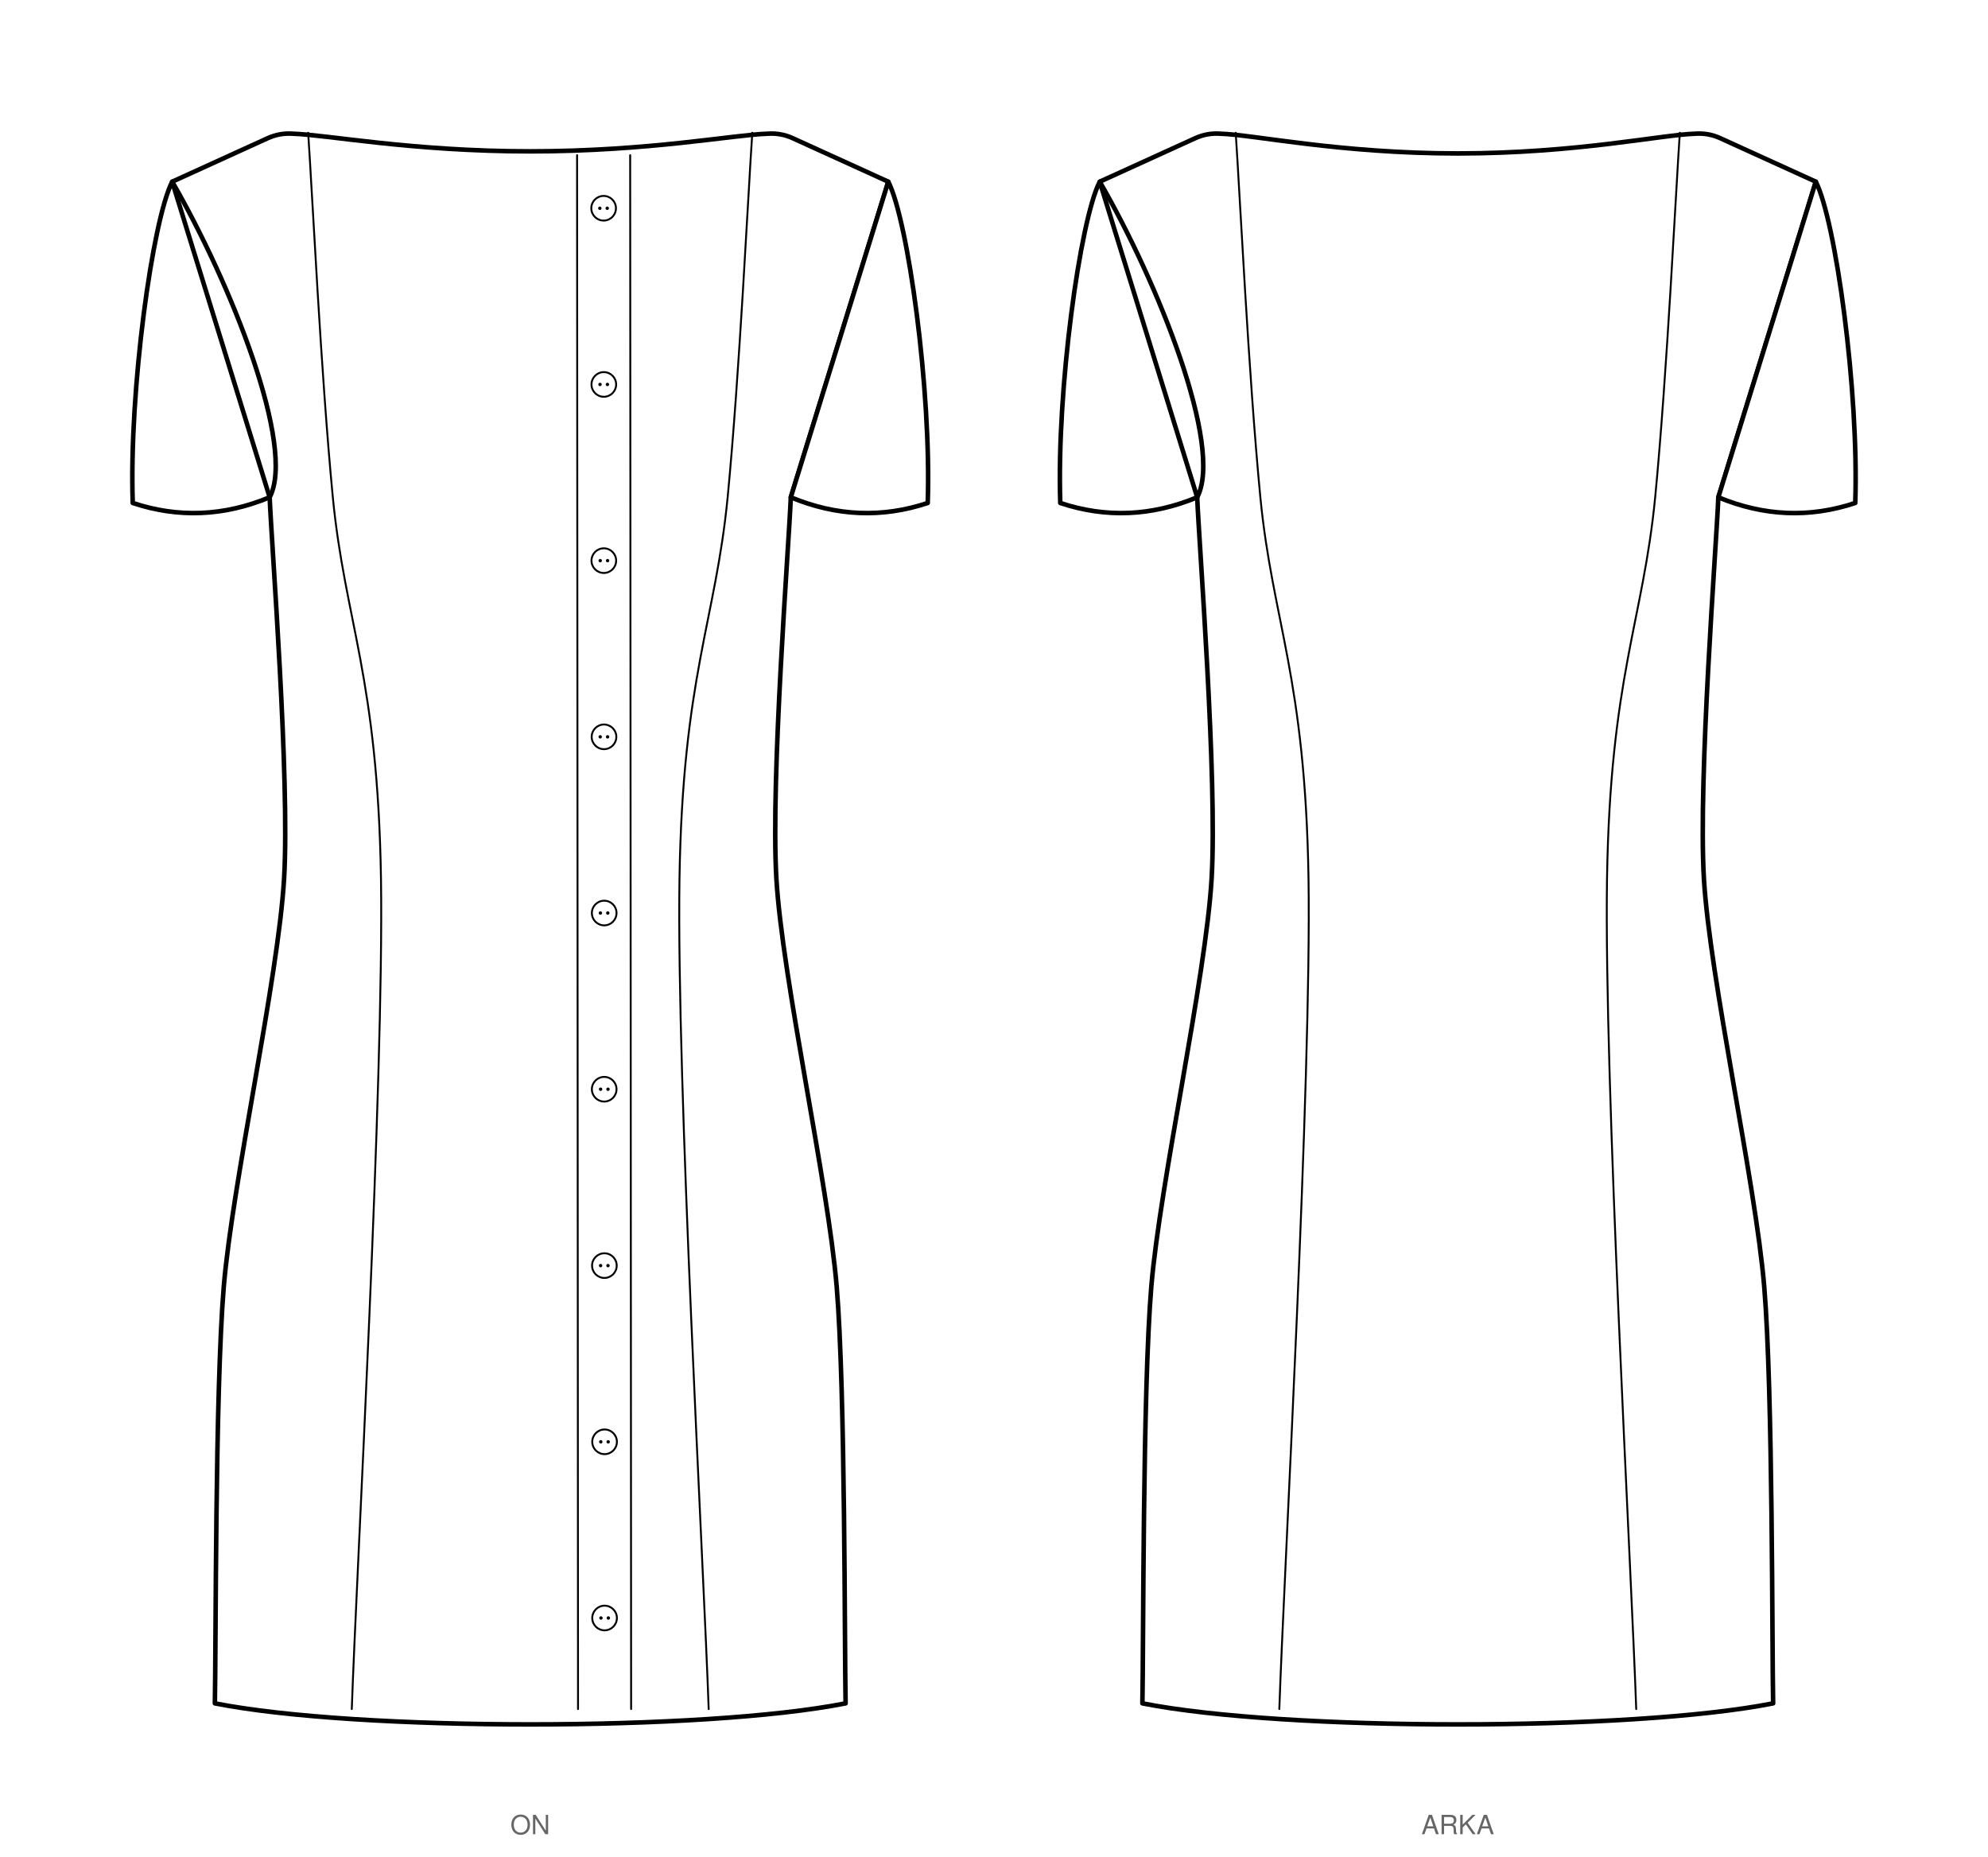
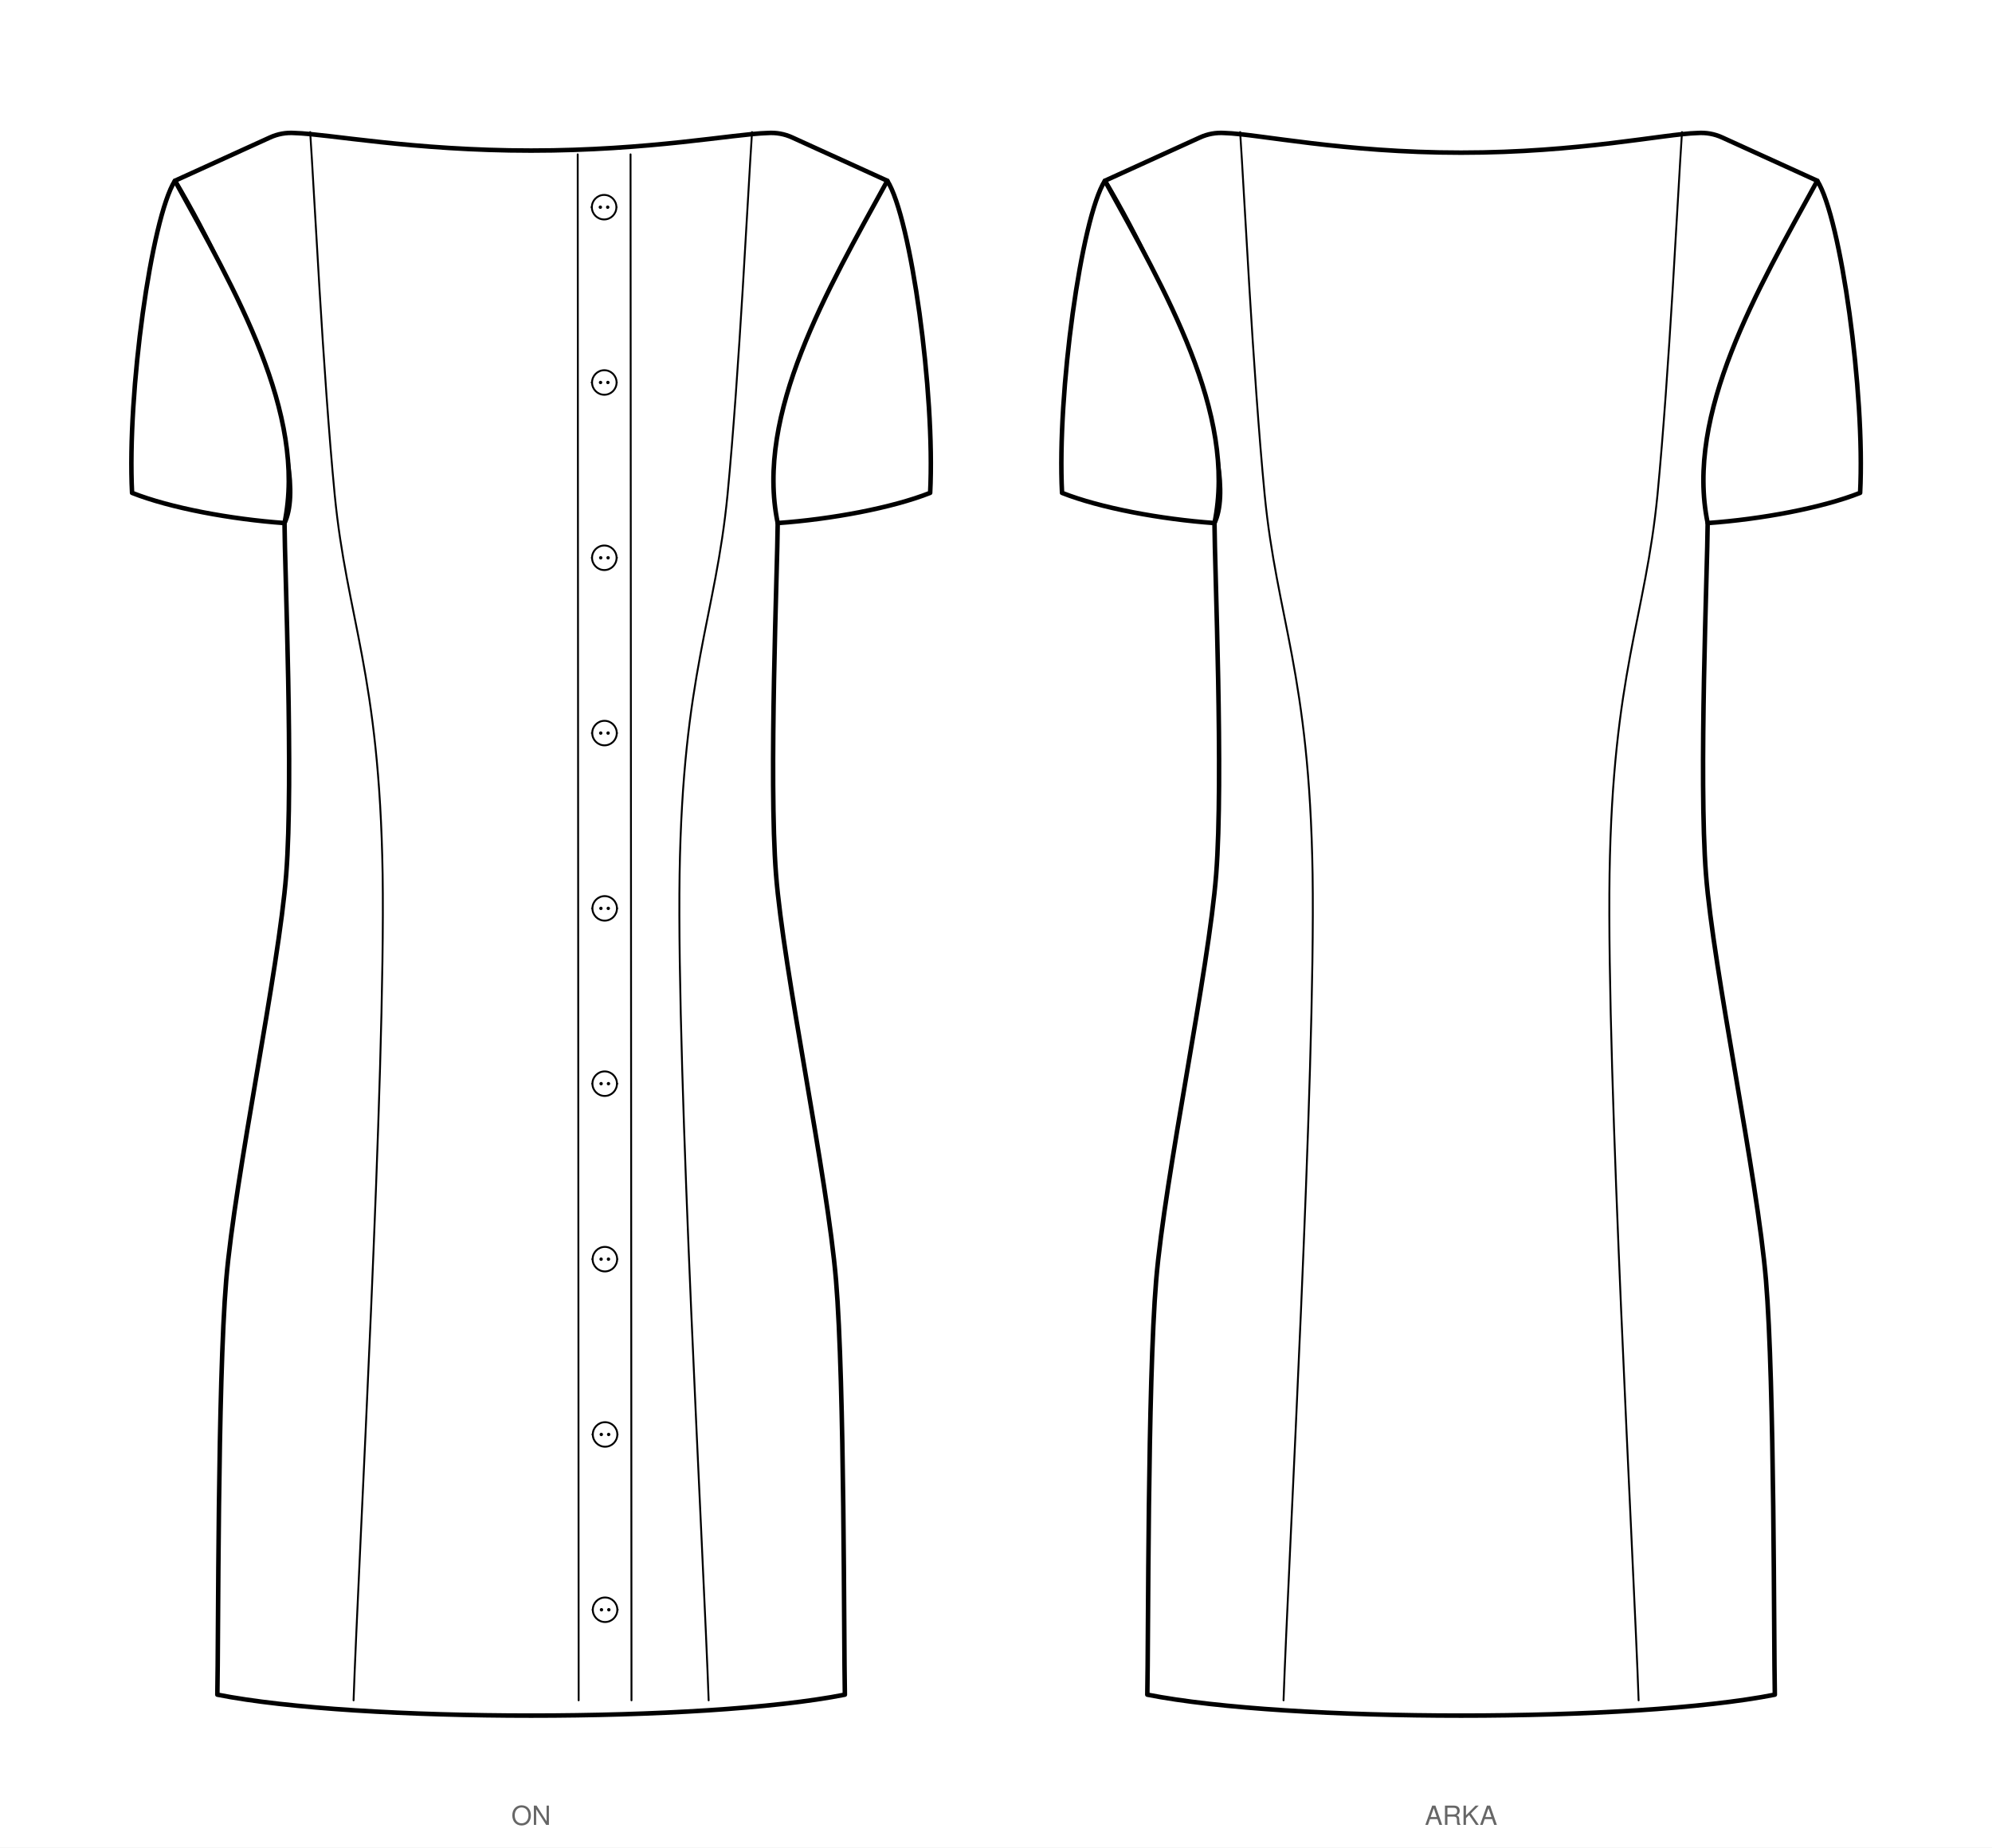
- <svg xmlns="http://www.w3.org/2000/svg" viewBox="0 0 1048.3 979.1" width="1048.3mm" height="979.1mm" data-siluet="v1" data-kaynak="854f4b139290f04a2db491e6f48d4896cedd6a01e6d04d02e2ddce8ecc9447c6">
-   <rect width="1048.3" height="979.1" fill="#fff" />
-   <g transform="translate(279.6 48.9)" data-gorunum="on">
-     <path d="M 0.0 30.9 C 62.6 30.9 107.6 22.1 125.2 21.6 Q 132.2 21.1 138.5 24.0 L 188.8 46.9 L 137.4 213.3 C 136.4 238.8 126.7 361.7 129.8 414.4 C 132.9 467.1 157.0 574.4 161.6 629.5 C 166.2 684.6 165.7 821.3 166.3 849.2 C 91.5 864.0 -91.5 864.0 -166.3 849.2 C -165.7 821.3 -166.2 684.6 -161.6 629.5 C -157.0 574.4 -132.9 467.1 -129.8 414.4 C -126.7 361.7 -136.4 238.8 -137.4 213.3 C -123.4 186.7 -158.0 100.1 -188.8 46.9 L -138.5 24.0 Q -132.2 21.1 -125.2 21.6 C -107.6 22.1 -62.6 30.9 0.0 30.9 Z" fill="#fff" stroke="#000" stroke-width="2.4" stroke-linejoin="round" />
-     <path d="M 188.8 46.9 C 199.2 67.2 211.6 157.0 209.6 216.3 Q 173.5 228.3 137.4 213.3 Z" fill="#fff" stroke="#000" stroke-width="2.4" stroke-linejoin="round" />
-     <path d="M -188.8 46.9 C -199.2 67.2 -211.6 157.0 -209.6 216.3 Q -173.5 228.3 -137.4 213.3 Z" fill="#fff" stroke="#000" stroke-width="2.4" stroke-linejoin="round" />
+ <svg xmlns="http://www.w3.org/2000/svg" viewBox="0 0 1055.8 979.1" width="1055.8mm" height="979.1mm" data-siluet="v1" data-kaynak="854f4b139290f04a2db491e6f48d4896cedd6a01e6d04d02e2ddce8ecc9447c6">
+   <rect width="1055.8" height="979.1" fill="#fff" />
+   <g transform="translate(281.5 48.9)" data-gorunum="on">
+     <path d="M 0.0 30.9 C 62.6 30.9 107.6 22.1 125.2 21.6 Q 132.2 21.1 138.5 24.0 L 188.8 46.9 L 130.7 228.3 C 130.6 251.9 125.9 363.6 129.8 414.4 C 133.7 465.2 157.0 574.4 161.6 629.5 C 166.2 684.6 165.7 821.3 166.3 849.2 C 91.5 864.0 -91.5 864.0 -166.3 849.2 C -165.7 821.3 -166.2 684.6 -161.6 629.5 C -157.0 574.4 -133.7 465.2 -129.8 414.4 C -125.9 363.6 -130.6 251.9 -130.7 228.3 C -116.7 199.3 -154.0 104.9 -188.8 46.9 L -138.5 24.0 Q -132.2 21.1 -125.2 21.6 C -107.6 22.1 -62.6 30.9 0.0 30.9 Z" fill="#fff" stroke="#000" stroke-width="2.4" stroke-linejoin="round" />
+     <path d="M 188.8 46.9 C 201.3 66.7 214.2 159.4 211.5 212.3 C 191.3 220.3 159.0 226.3 130.7 228.3 C 118.7 170.3 156.9 104.9 188.8 46.9 Z" fill="#fff" stroke="#000" stroke-width="2.4" stroke-linejoin="round" />
+     <path d="M -188.8 46.9 C -201.3 66.7 -214.2 159.4 -211.5 212.3 C -191.3 220.3 -159.0 226.3 -130.7 228.3 C -118.7 170.3 -156.9 104.9 -188.8 46.9 Z" fill="#fff" stroke="#000" stroke-width="2.4" stroke-linejoin="round" />
    <path d="M 24.7 32.9 L 25.2 852.2 M 52.7 32.9 L 53.2 852.2" fill="none" stroke="#000" stroke-width="1" stroke-linecap="round" />
+     <path d="M 31.5 60.9 L 45.8 60.9" fill="none" stroke="#000" stroke-width="0.55" />
    <circle cx="38.7" cy="60.9" r="6.5" fill="#fff" stroke="#000" stroke-width="1" />
    <circle cx="36.7" cy="60.9" r="0.9" fill="#000" />
    <circle cx="40.6" cy="60.9" r="0.9" fill="#000" />
+     <path d="M 31.6 153.8 L 45.9 153.8" fill="none" stroke="#000" stroke-width="0.55" />
    <circle cx="38.8" cy="153.8" r="6.5" fill="#fff" stroke="#000" stroke-width="1" />
    <circle cx="36.8" cy="153.8" r="0.9" fill="#000" />
    <circle cx="40.7" cy="153.8" r="0.9" fill="#000" />
+     <path d="M 31.7 246.7 L 46.0 246.7" fill="none" stroke="#000" stroke-width="0.55" />
    <circle cx="38.8" cy="246.7" r="6.5" fill="#fff" stroke="#000" stroke-width="1" />
    <circle cx="36.9" cy="246.7" r="0.9" fill="#000" />
    <circle cx="40.8" cy="246.7" r="0.9" fill="#000" />
+     <path d="M 31.7 339.6 L 46.0 339.6" fill="none" stroke="#000" stroke-width="0.55" />
    <circle cx="38.9" cy="339.6" r="6.5" fill="#fff" stroke="#000" stroke-width="1" />
    <circle cx="36.9" cy="339.6" r="0.9" fill="#000" />
    <circle cx="40.8" cy="339.6" r="0.9" fill="#000" />
+     <path d="M 31.8 432.5 L 46.1 432.5" fill="none" stroke="#000" stroke-width="0.55" />
    <circle cx="39.0" cy="432.5" r="6.5" fill="#fff" stroke="#000" stroke-width="1" />
    <circle cx="37.0" cy="432.5" r="0.9" fill="#000" />
    <circle cx="40.9" cy="432.5" r="0.9" fill="#000" />
+     <path d="M 31.9 525.4 L 46.2 525.4" fill="none" stroke="#000" stroke-width="0.55" />
    <circle cx="39.0" cy="525.4" r="6.5" fill="#fff" stroke="#000" stroke-width="1" />
    <circle cx="37.1" cy="525.4" r="0.9" fill="#000" />
    <circle cx="41.0" cy="525.4" r="0.9" fill="#000" />
+     <path d="M 31.9 618.4 L 46.2 618.4" fill="none" stroke="#000" stroke-width="0.55" />
    <circle cx="39.1" cy="618.4" r="6.5" fill="#fff" stroke="#000" stroke-width="1" />
    <circle cx="37.1" cy="618.4" r="0.9" fill="#000" />
    <circle cx="41.0" cy="618.4" r="0.9" fill="#000" />
+     <path d="M 32.0 711.3 L 46.3 711.3" fill="none" stroke="#000" stroke-width="0.55" />
    <circle cx="39.2" cy="711.3" r="6.5" fill="#fff" stroke="#000" stroke-width="1" />
    <circle cx="37.2" cy="711.3" r="0.9" fill="#000" />
    <circle cx="41.1" cy="711.3" r="0.9" fill="#000" />
+     <path d="M 32.1 804.2 L 46.4 804.2" fill="none" stroke="#000" stroke-width="0.55" />
    <circle cx="39.2" cy="804.2" r="6.5" fill="#fff" stroke="#000" stroke-width="1" />
    <circle cx="37.3" cy="804.2" r="0.9" fill="#000" />
    <circle cx="41.2" cy="804.2" r="0.9" fill="#000" />
    <path d="M 117.1 21.1 C 114.9 53.1 110.4 147.8 104.1 213.3 C 97.7 278.8 80.4 307.9 78.7 414.4 C 77.1 520.9 91.6 779.2 94.1 852.2" fill="none" stroke="#000" stroke-width="1" stroke-linecap="round" />
    <path d="M -117.1 21.1 C -114.9 53.1 -110.4 147.8 -104.1 213.3 C -97.7 278.8 -80.4 307.9 -78.7 414.4 C -77.1 520.9 -91.6 779.2 -94.1 852.2" fill="none" stroke="#000" stroke-width="1" stroke-linecap="round" />
  </g>
-   <text x="279.6" y="967.1" font-family="Helvetica, Arial, sans-serif" font-size="14" text-anchor="middle" fill="#666">ON</text>
-   <g transform="translate(768.7 48.9)" data-gorunum="arka">
-     <path d="M 0.0 32.0 C 62.6 32.0 107.6 22.1 125.2 21.6 Q 132.2 21.1 138.5 24.0 L 188.8 46.9 L 137.4 213.3 C 136.4 238.8 126.7 361.7 129.8 414.4 C 132.9 467.1 157.0 574.4 161.6 629.5 C 166.2 684.6 165.7 821.3 166.3 849.2 C 91.5 864.0 -91.5 864.0 -166.3 849.2 C -165.7 821.3 -166.2 684.6 -161.6 629.5 C -157.0 574.4 -132.9 467.1 -129.8 414.4 C -126.7 361.7 -136.4 238.8 -137.4 213.3 C -123.4 186.7 -158.0 100.1 -188.8 46.9 L -138.5 24.0 Q -132.2 21.1 -125.2 21.6 C -107.6 22.1 -62.6 32.0 0.0 32.0 Z" fill="#fff" stroke="#000" stroke-width="2.4" stroke-linejoin="round" />
-     <path d="M 188.8 46.9 C 199.2 67.2 211.6 157.0 209.6 216.3 Q 173.5 228.3 137.4 213.3 Z" fill="#fff" stroke="#000" stroke-width="2.4" stroke-linejoin="round" />
-     <path d="M -188.8 46.9 C -199.2 67.2 -211.6 157.0 -209.6 216.3 Q -173.5 228.3 -137.4 213.3 Z" fill="#fff" stroke="#000" stroke-width="2.4" stroke-linejoin="round" />
+   <text x="281.5" y="967.1" font-family="Helvetica, Arial, sans-serif" font-size="14" text-anchor="middle" fill="#666">ON</text>
+   <g transform="translate(774.4 48.9)" data-gorunum="arka">
+     <path d="M 0.0 32.0 C 62.6 32.0 107.6 22.1 125.2 21.6 Q 132.2 21.1 138.5 24.0 L 188.8 46.9 L 130.7 228.3 C 130.6 251.9 125.9 363.6 129.8 414.4 C 133.7 465.2 157.0 574.4 161.6 629.5 C 166.2 684.6 165.7 821.3 166.3 849.2 C 91.5 864.0 -91.5 864.0 -166.3 849.2 C -165.7 821.3 -166.2 684.6 -161.6 629.5 C -157.0 574.4 -133.7 465.2 -129.8 414.4 C -125.9 363.6 -130.6 251.9 -130.7 228.3 C -116.7 199.3 -154.0 104.9 -188.8 46.9 L -138.5 24.0 Q -132.2 21.1 -125.2 21.6 C -107.6 22.1 -62.6 32.0 0.0 32.0 Z" fill="#fff" stroke="#000" stroke-width="2.4" stroke-linejoin="round" />
+     <path d="M 188.8 46.9 C 201.3 66.7 214.2 159.4 211.5 212.3 C 191.3 220.3 159.0 226.3 130.7 228.3 C 118.7 170.3 156.9 104.9 188.8 46.9 Z" fill="#fff" stroke="#000" stroke-width="2.4" stroke-linejoin="round" />
+     <path d="M -188.8 46.9 C -201.3 66.7 -214.2 159.4 -211.5 212.3 C -191.3 220.3 -159.0 226.3 -130.7 228.3 C -118.7 170.3 -156.9 104.9 -188.8 46.9 Z" fill="#fff" stroke="#000" stroke-width="2.4" stroke-linejoin="round" />
    <path d="M 117.1 21.1 C 114.9 53.1 110.4 147.8 104.1 213.3 C 97.7 278.8 80.4 307.9 78.7 414.4 C 77.1 520.9 91.6 779.2 94.1 852.2" fill="none" stroke="#000" stroke-width="1" stroke-linecap="round" />
    <path d="M -117.1 21.1 C -114.9 53.1 -110.4 147.8 -104.1 213.3 C -97.7 278.8 -80.4 307.9 -78.7 414.4 C -77.1 520.9 -91.6 779.2 -94.1 852.2" fill="none" stroke="#000" stroke-width="1" stroke-linecap="round" />
  </g>
-   <text x="768.7" y="967.1" font-family="Helvetica, Arial, sans-serif" font-size="14" text-anchor="middle" fill="#666">ARKA</text>
+   <text x="774.4" y="967.1" font-family="Helvetica, Arial, sans-serif" font-size="14" text-anchor="middle" fill="#666">ARKA</text>
</svg>
